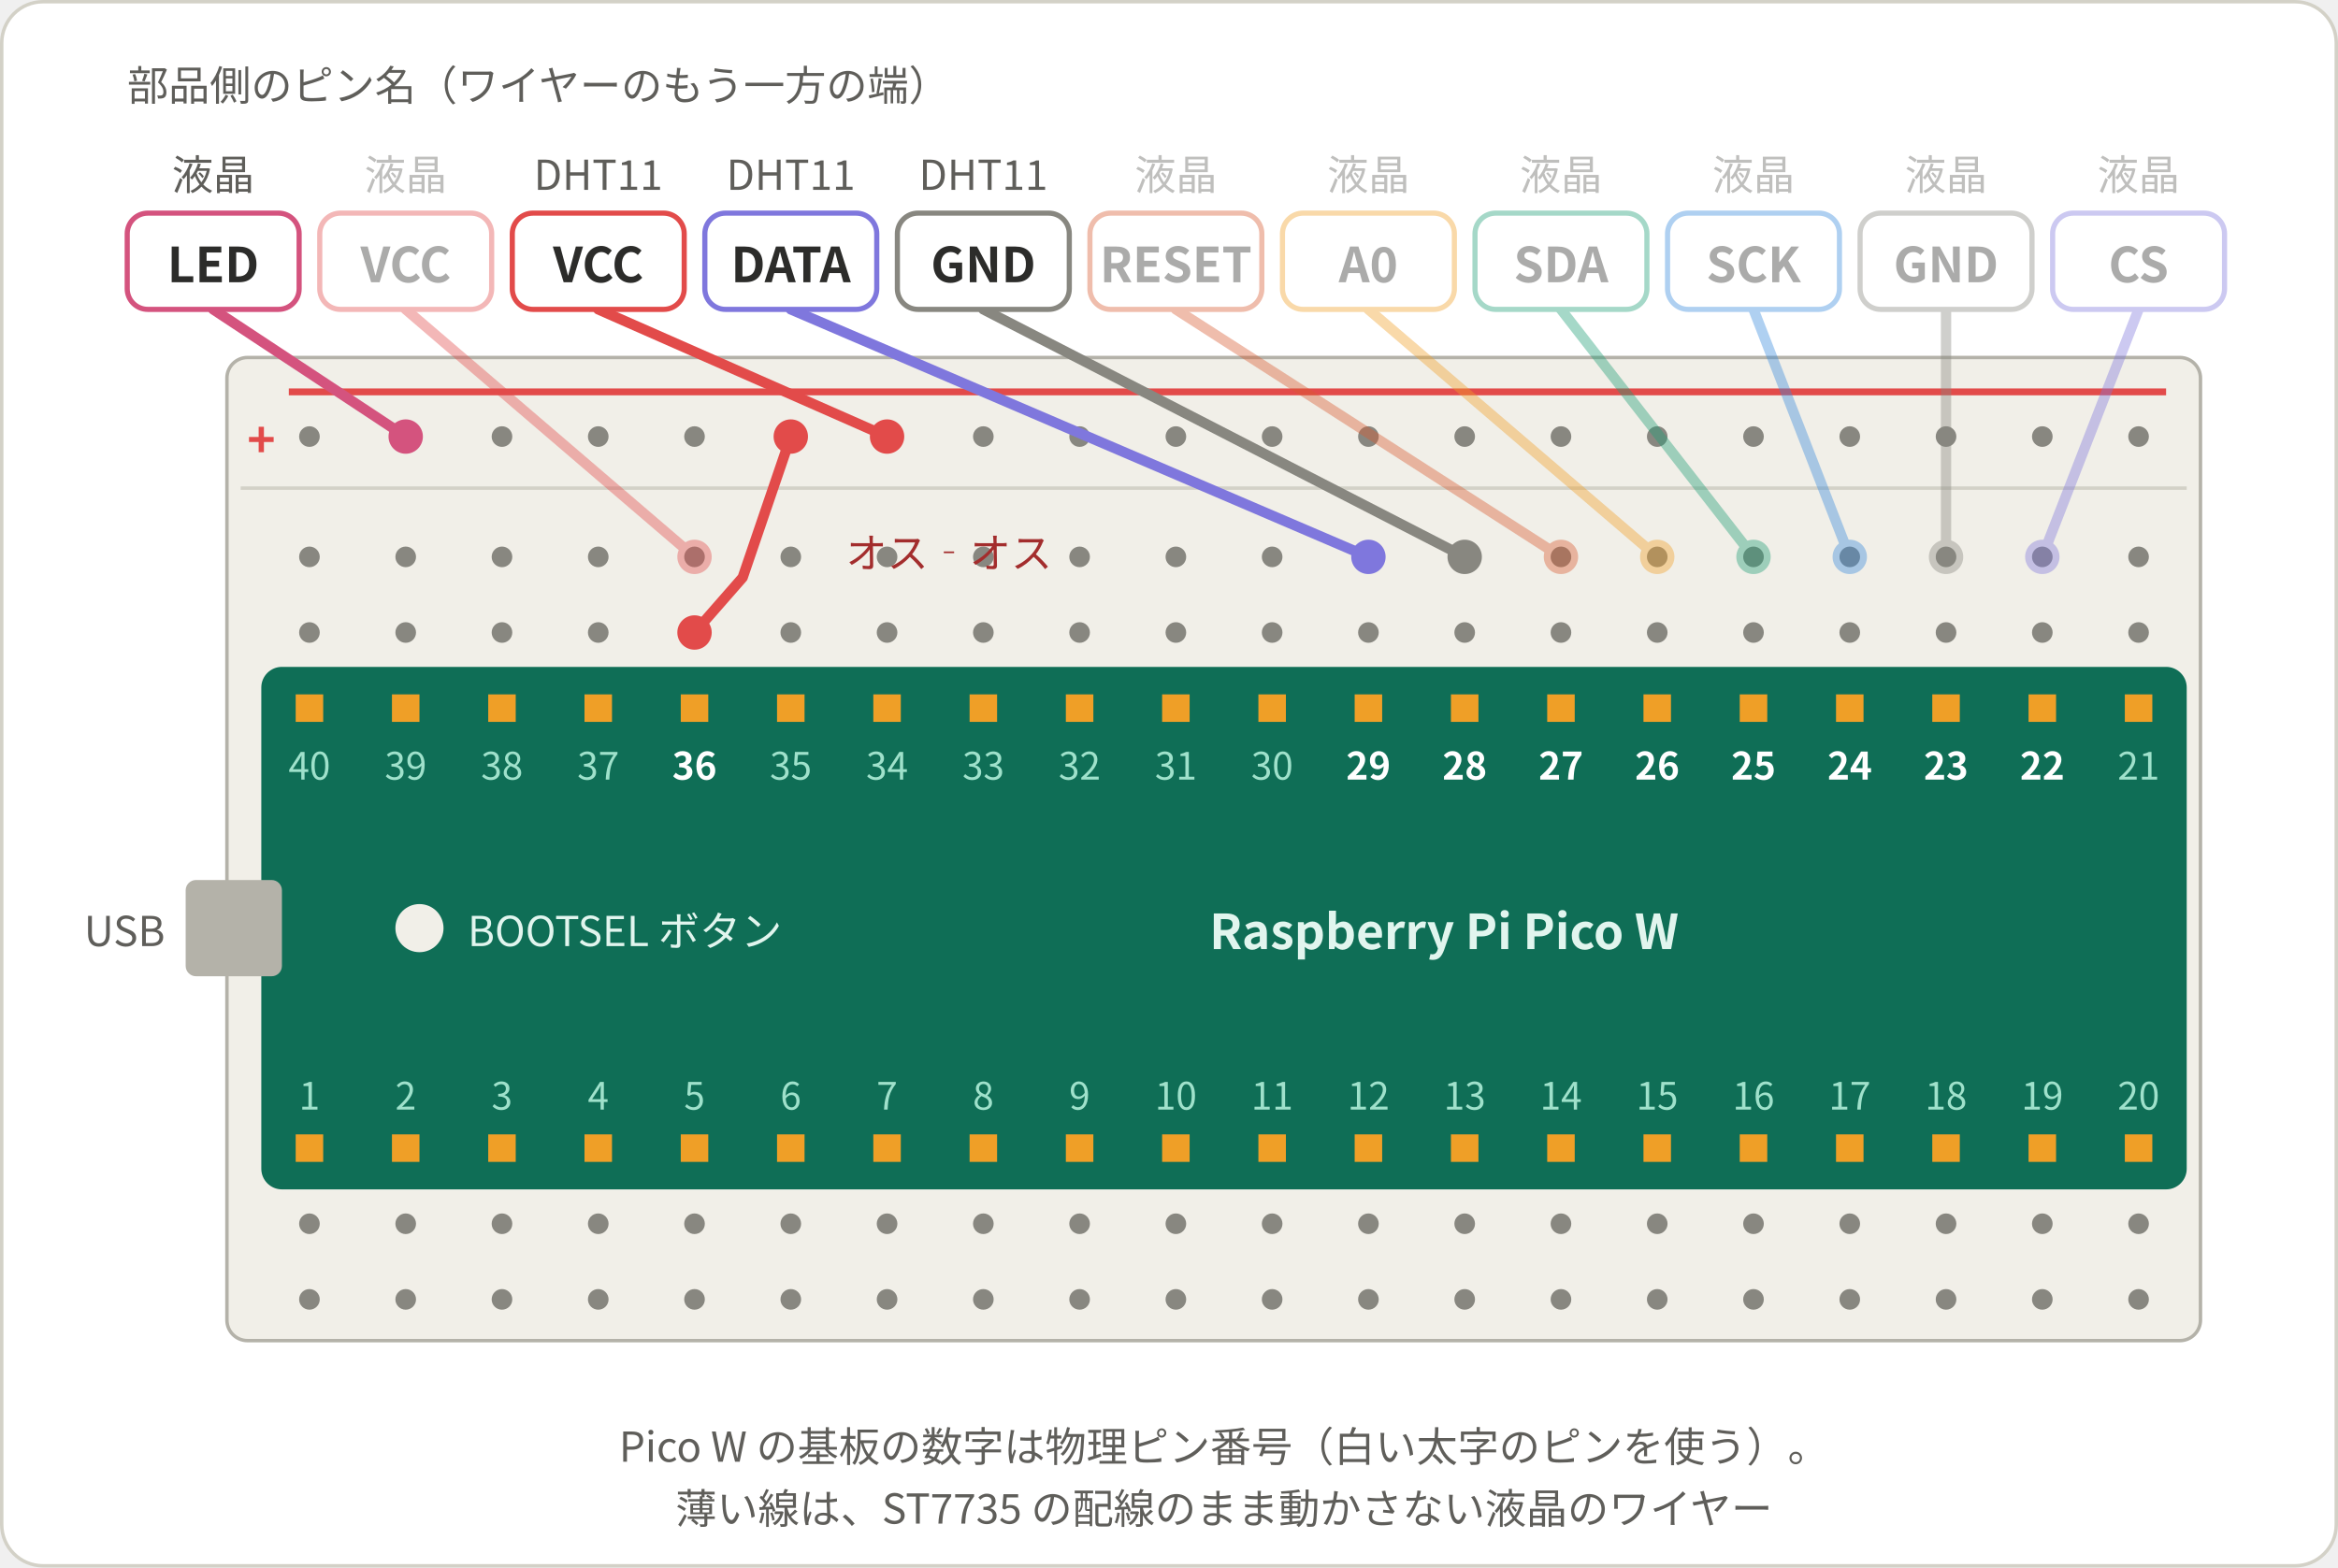
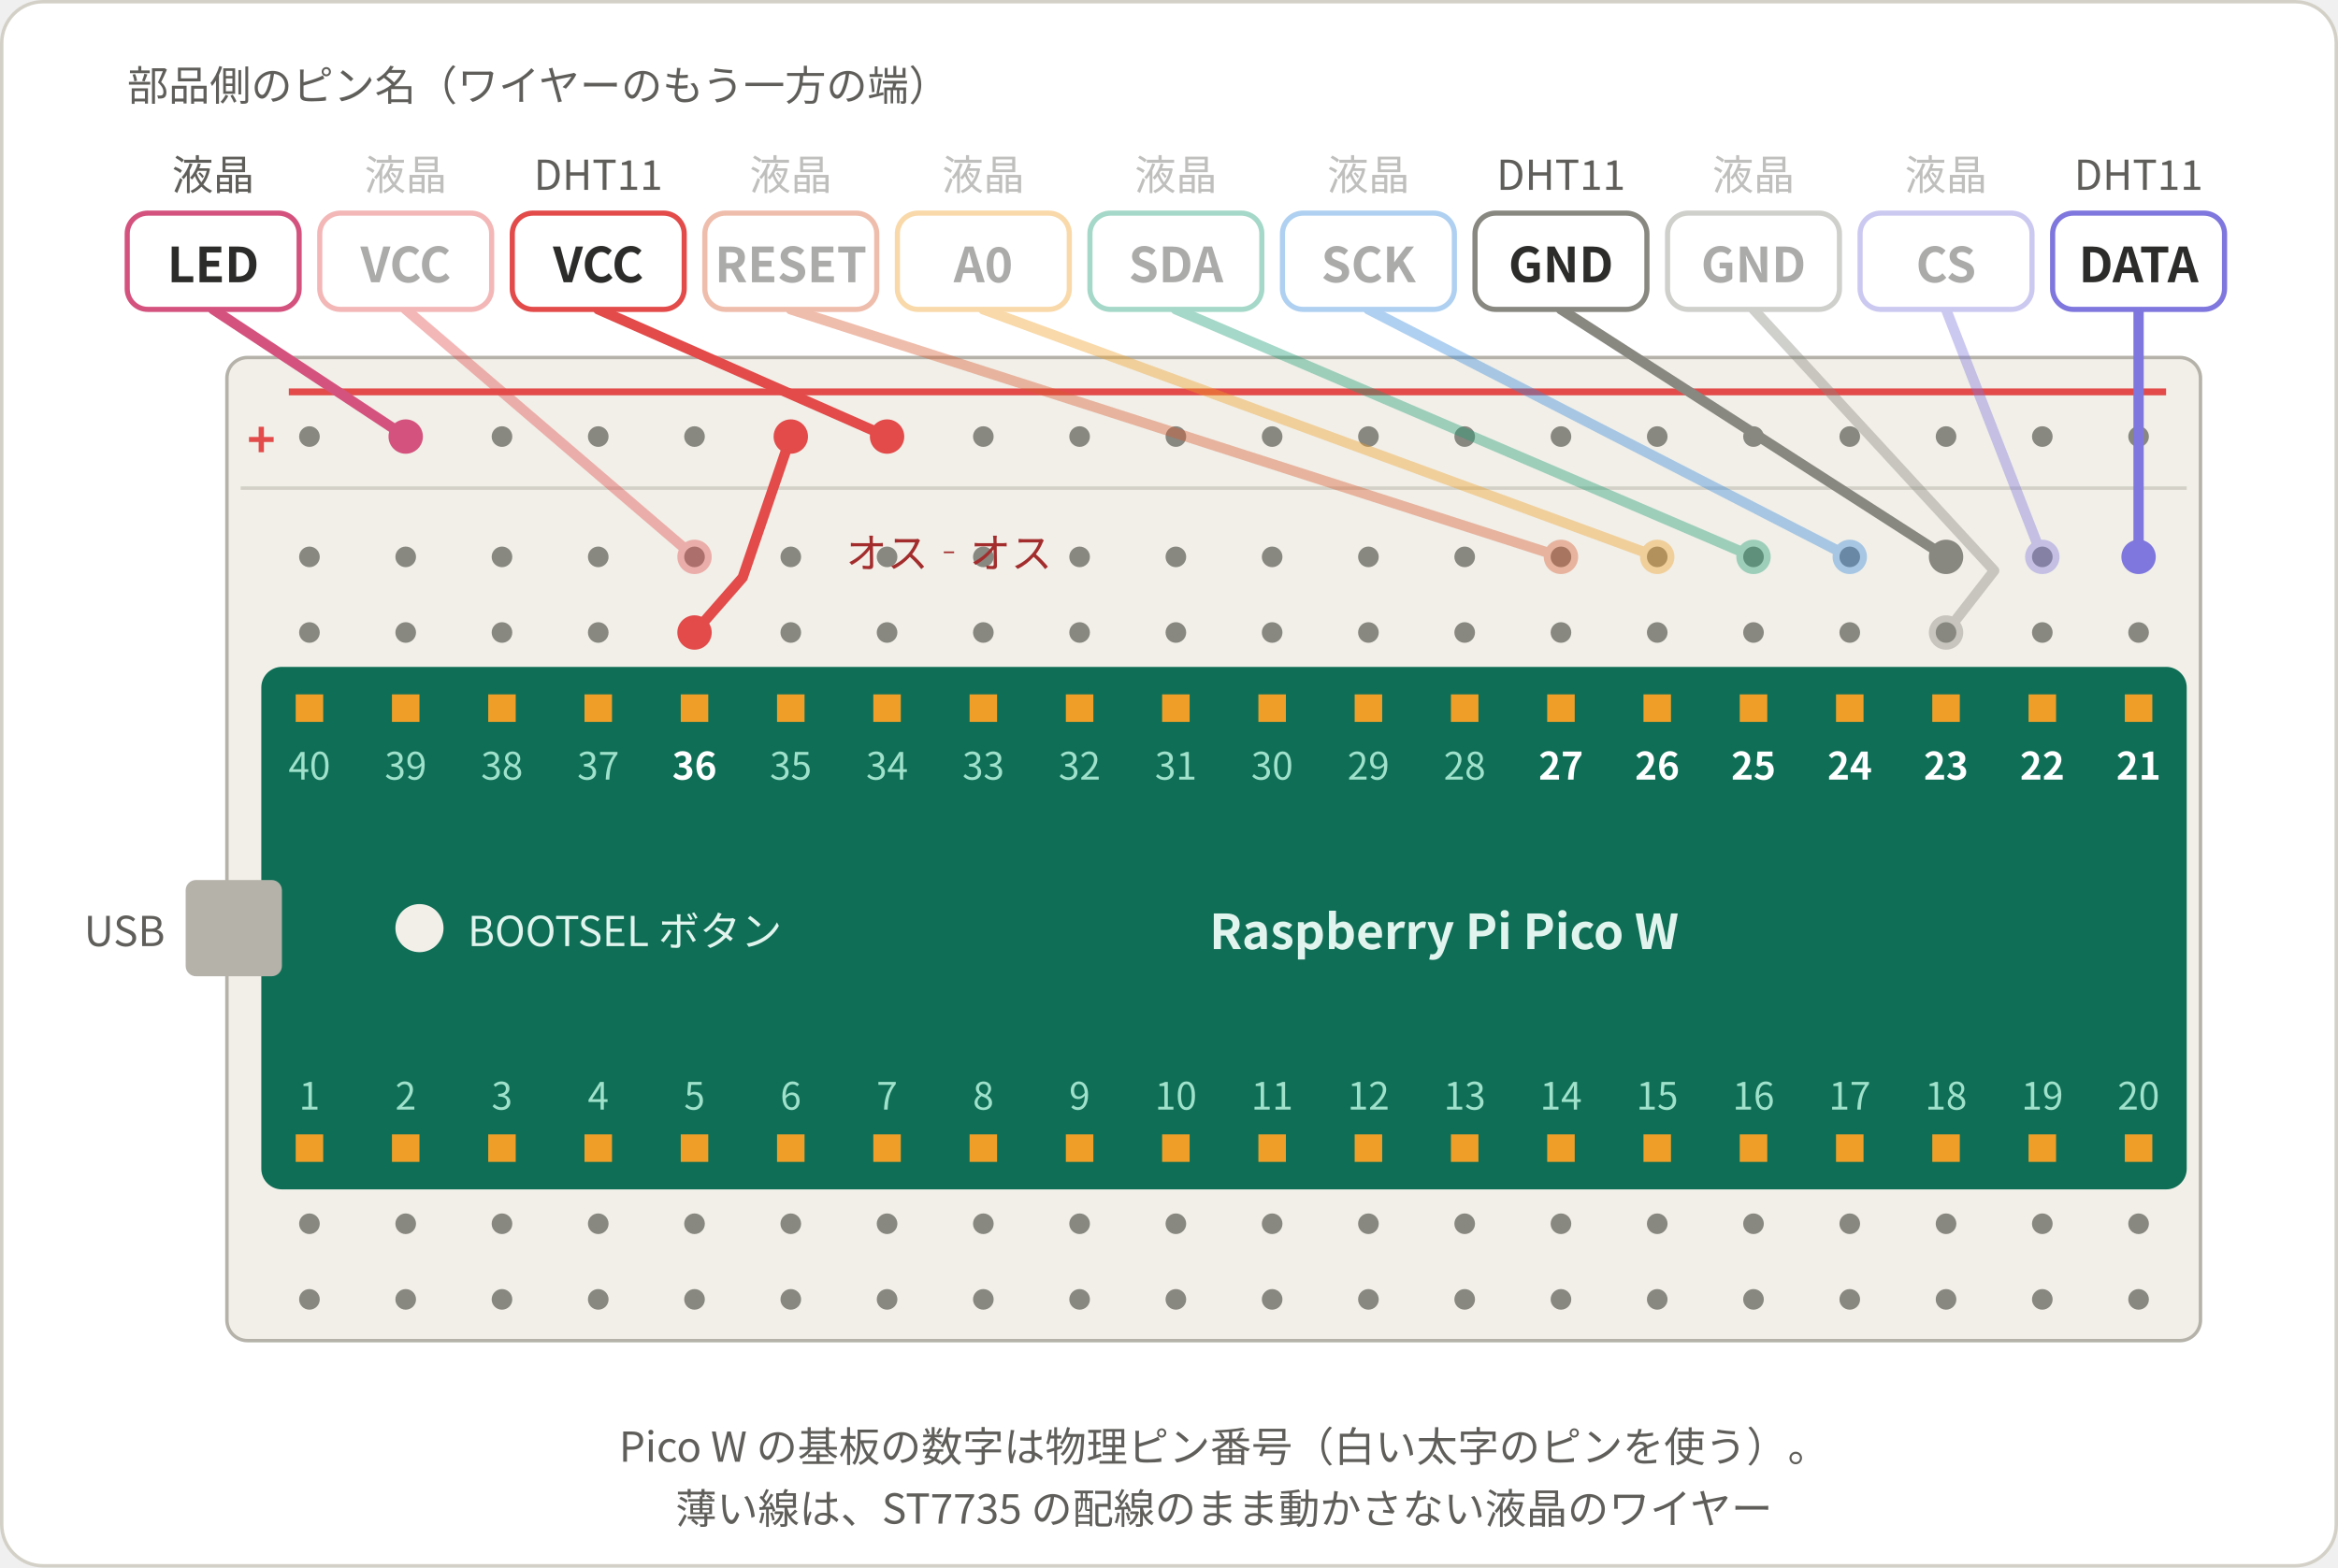
<svg xmlns="http://www.w3.org/2000/svg" width="680" height="456" viewBox="0 0 680 456" role="img">
  <style>text{font-family:'Hiragino Sans','Hiragino Kaku Gothic ProN','Noto Sans JP','Noto Sans CJK JP','Yu Gothic','Meiryo',sans-serif;fill:#2C2C2A}.t{font-size:14px}.ts{font-size:12px;fill:#5F5E5A}.th{font-size:14px;font-weight:600}.c{dominant-baseline:central}.m{text-anchor:middle}.e{text-anchor:end}</style>
  <rect x="0.5" y="0.5" width="679" height="455" rx="12" fill="#FFFFFF" stroke="#D3D1C7" />
  <text class="ts c" x="37" y="24">部品側のピン名（ワイヤーのもう一方の端）</text>
  <rect x="66" y="104" width="574" height="286" rx="6" fill="#F1EFE8" stroke="#B4B2A9" />
  <line x1="84" y1="114" x2="630" y2="114" stroke="#E24B4A" stroke-width="2" />
  <text class="th m c" x="76" y="127" style="fill:#E24B4A">+</text>
  <line x1="70" y1="142" x2="636" y2="142" stroke="#D3D1C7" stroke-width="1" />
  <circle cx="90" cy="127" r="3" fill="#888780" />
  <circle cx="90" cy="162" r="3" fill="#888780" />
  <circle cx="90" cy="184" r="3" fill="#888780" />
  <circle cx="90" cy="356" r="3" fill="#888780" />
  <circle cx="90" cy="378" r="3" fill="#888780" />
  <circle cx="118" cy="127" r="3" fill="#888780" />
  <circle cx="118" cy="162" r="3" fill="#888780" />
  <circle cx="118" cy="184" r="3" fill="#888780" />
  <circle cx="118" cy="356" r="3" fill="#888780" />
  <circle cx="118" cy="378" r="3" fill="#888780" />
  <circle cx="146" cy="127" r="3" fill="#888780" />
  <circle cx="146" cy="162" r="3" fill="#888780" />
  <circle cx="146" cy="184" r="3" fill="#888780" />
  <circle cx="146" cy="356" r="3" fill="#888780" />
  <circle cx="146" cy="378" r="3" fill="#888780" />
  <circle cx="174" cy="127" r="3" fill="#888780" />
  <circle cx="174" cy="162" r="3" fill="#888780" />
  <circle cx="174" cy="184" r="3" fill="#888780" />
  <circle cx="174" cy="356" r="3" fill="#888780" />
  <circle cx="174" cy="378" r="3" fill="#888780" />
  <circle cx="202" cy="127" r="3" fill="#888780" />
  <circle cx="202" cy="162" r="3" fill="#888780" />
  <circle cx="202" cy="184" r="3" fill="#888780" />
  <circle cx="202" cy="356" r="3" fill="#888780" />
  <circle cx="202" cy="378" r="3" fill="#888780" />
  <circle cx="230" cy="127" r="3" fill="#888780" />
  <circle cx="230" cy="162" r="3" fill="#888780" />
  <circle cx="230" cy="184" r="3" fill="#888780" />
  <circle cx="230" cy="356" r="3" fill="#888780" />
  <circle cx="230" cy="378" r="3" fill="#888780" />
  <circle cx="258" cy="127" r="3" fill="#888780" />
  <circle cx="258" cy="162" r="3" fill="#888780" />
  <circle cx="258" cy="184" r="3" fill="#888780" />
  <circle cx="258" cy="356" r="3" fill="#888780" />
  <circle cx="258" cy="378" r="3" fill="#888780" />
  <circle cx="286" cy="127" r="3" fill="#888780" />
  <circle cx="286" cy="162" r="3" fill="#888780" />
  <circle cx="286" cy="184" r="3" fill="#888780" />
  <circle cx="286" cy="356" r="3" fill="#888780" />
  <circle cx="286" cy="378" r="3" fill="#888780" />
  <circle cx="314" cy="127" r="3" fill="#888780" />
  <circle cx="314" cy="162" r="3" fill="#888780" />
  <circle cx="314" cy="184" r="3" fill="#888780" />
  <circle cx="314" cy="356" r="3" fill="#888780" />
  <circle cx="314" cy="378" r="3" fill="#888780" />
  <circle cx="342" cy="127" r="3" fill="#888780" />
  <circle cx="342" cy="162" r="3" fill="#888780" />
  <circle cx="342" cy="184" r="3" fill="#888780" />
  <circle cx="342" cy="356" r="3" fill="#888780" />
  <circle cx="342" cy="378" r="3" fill="#888780" />
  <circle cx="370" cy="127" r="3" fill="#888780" />
  <circle cx="370" cy="162" r="3" fill="#888780" />
  <circle cx="370" cy="184" r="3" fill="#888780" />
  <circle cx="370" cy="356" r="3" fill="#888780" />
  <circle cx="370" cy="378" r="3" fill="#888780" />
  <circle cx="398" cy="127" r="3" fill="#888780" />
  <circle cx="398" cy="162" r="3" fill="#888780" />
  <circle cx="398" cy="184" r="3" fill="#888780" />
  <circle cx="398" cy="356" r="3" fill="#888780" />
  <circle cx="398" cy="378" r="3" fill="#888780" />
  <circle cx="426" cy="127" r="3" fill="#888780" />
  <circle cx="426" cy="162" r="3" fill="#888780" />
  <circle cx="426" cy="184" r="3" fill="#888780" />
  <circle cx="426" cy="356" r="3" fill="#888780" />
  <circle cx="426" cy="378" r="3" fill="#888780" />
  <circle cx="454" cy="127" r="3" fill="#888780" />
  <circle cx="454" cy="162" r="3" fill="#888780" />
  <circle cx="454" cy="184" r="3" fill="#888780" />
  <circle cx="454" cy="356" r="3" fill="#888780" />
  <circle cx="454" cy="378" r="3" fill="#888780" />
  <circle cx="482" cy="127" r="3" fill="#888780" />
  <circle cx="482" cy="162" r="3" fill="#888780" />
  <circle cx="482" cy="184" r="3" fill="#888780" />
  <circle cx="482" cy="356" r="3" fill="#888780" />
  <circle cx="482" cy="378" r="3" fill="#888780" />
  <circle cx="510" cy="127" r="3" fill="#888780" />
  <circle cx="510" cy="162" r="3" fill="#888780" />
  <circle cx="510" cy="184" r="3" fill="#888780" />
  <circle cx="510" cy="356" r="3" fill="#888780" />
  <circle cx="510" cy="378" r="3" fill="#888780" />
  <circle cx="538" cy="127" r="3" fill="#888780" />
  <circle cx="538" cy="162" r="3" fill="#888780" />
  <circle cx="538" cy="184" r="3" fill="#888780" />
  <circle cx="538" cy="356" r="3" fill="#888780" />
  <circle cx="538" cy="378" r="3" fill="#888780" />
  <circle cx="566" cy="127" r="3" fill="#888780" />
  <circle cx="566" cy="162" r="3" fill="#888780" />
  <circle cx="566" cy="184" r="3" fill="#888780" />
  <circle cx="566" cy="356" r="3" fill="#888780" />
  <circle cx="566" cy="378" r="3" fill="#888780" />
  <circle cx="594" cy="127" r="3" fill="#888780" />
  <circle cx="594" cy="162" r="3" fill="#888780" />
  <circle cx="594" cy="184" r="3" fill="#888780" />
  <circle cx="594" cy="356" r="3" fill="#888780" />
  <circle cx="594" cy="378" r="3" fill="#888780" />
  <circle cx="622" cy="127" r="3" fill="#888780" />
  <circle cx="622" cy="162" r="3" fill="#888780" />
  <circle cx="622" cy="184" r="3" fill="#888780" />
  <circle cx="622" cy="356" r="3" fill="#888780" />
  <circle cx="622" cy="378" r="3" fill="#888780" />
  <rect x="76" y="194" width="560" height="152" rx="6" fill="#0F6E56" />
  <rect x="86" y="330" width="8" height="8" fill="#EF9F27" />
  <text class="m c" x="90" y="318" style="font-size:11px;fill:#9FE1CB">1</text>
  <rect x="114" y="330" width="8" height="8" fill="#EF9F27" />
  <text class="m c" x="118" y="318" style="font-size:11px;fill:#9FE1CB">2</text>
  <rect x="142" y="330" width="8" height="8" fill="#EF9F27" />
  <text class="m c" x="146" y="318" style="font-size:11px;fill:#9FE1CB">3</text>
  <rect x="170" y="330" width="8" height="8" fill="#EF9F27" />
  <text class="m c" x="174" y="318" style="font-size:11px;fill:#9FE1CB">4</text>
  <rect x="198" y="330" width="8" height="8" fill="#EF9F27" />
  <text class="m c" x="202" y="318" style="font-size:11px;fill:#9FE1CB">5</text>
  <rect x="226" y="330" width="8" height="8" fill="#EF9F27" />
  <text class="m c" x="230" y="318" style="font-size:11px;fill:#9FE1CB">6</text>
  <rect x="254" y="330" width="8" height="8" fill="#EF9F27" />
  <text class="m c" x="258" y="318" style="font-size:11px;fill:#9FE1CB">7</text>
  <rect x="282" y="330" width="8" height="8" fill="#EF9F27" />
  <text class="m c" x="286" y="318" style="font-size:11px;fill:#9FE1CB">8</text>
  <rect x="310" y="330" width="8" height="8" fill="#EF9F27" />
  <text class="m c" x="314" y="318" style="font-size:11px;fill:#9FE1CB">9</text>
  <rect x="338" y="330" width="8" height="8" fill="#EF9F27" />
  <text class="m c" x="342" y="318" style="font-size:11px;fill:#9FE1CB">10</text>
  <rect x="366" y="330" width="8" height="8" fill="#EF9F27" />
  <text class="m c" x="370" y="318" style="font-size:11px;fill:#9FE1CB">11</text>
  <rect x="394" y="330" width="8" height="8" fill="#EF9F27" />
  <text class="m c" x="398" y="318" style="font-size:11px;fill:#9FE1CB">12</text>
  <rect x="422" y="330" width="8" height="8" fill="#EF9F27" />
  <text class="m c" x="426" y="318" style="font-size:11px;fill:#9FE1CB">13</text>
  <rect x="450" y="330" width="8" height="8" fill="#EF9F27" />
  <text class="m c" x="454" y="318" style="font-size:11px;fill:#9FE1CB">14</text>
  <rect x="478" y="330" width="8" height="8" fill="#EF9F27" />
  <text class="m c" x="482" y="318" style="font-size:11px;fill:#9FE1CB">15</text>
  <rect x="506" y="330" width="8" height="8" fill="#EF9F27" />
  <text class="m c" x="510" y="318" style="font-size:11px;fill:#9FE1CB">16</text>
  <rect x="534" y="330" width="8" height="8" fill="#EF9F27" />
  <text class="m c" x="538" y="318" style="font-size:11px;fill:#9FE1CB">17</text>
  <rect x="562" y="330" width="8" height="8" fill="#EF9F27" />
  <text class="m c" x="566" y="318" style="font-size:11px;fill:#9FE1CB">18</text>
  <rect x="590" y="330" width="8" height="8" fill="#EF9F27" />
  <text class="m c" x="594" y="318" style="font-size:11px;fill:#9FE1CB">19</text>
  <rect x="618" y="330" width="8" height="8" fill="#EF9F27" />
  <text class="m c" x="622" y="318" style="font-size:11px;fill:#9FE1CB">20</text>
  <rect x="618" y="202" width="8" height="8" fill="#EF9F27" />
-   <text class="m c" x="622" y="222" style="font-size:11px;fill:#9FE1CB">21</text>
+   <text class="m c" x="622" y="222" style="font-size:11px;font-weight:600;fill:#FFFFFF">21</text>
  <rect x="590" y="202" width="8" height="8" fill="#EF9F27" />
  <text class="m c" x="594" y="222" style="font-size:11px;font-weight:600;fill:#FFFFFF">22</text>
  <rect x="562" y="202" width="8" height="8" fill="#EF9F27" />
  <text class="m c" x="566" y="222" style="font-size:11px;font-weight:600;fill:#FFFFFF">23</text>
  <rect x="534" y="202" width="8" height="8" fill="#EF9F27" />
  <text class="m c" x="538" y="222" style="font-size:11px;font-weight:600;fill:#FFFFFF">24</text>
  <rect x="506" y="202" width="8" height="8" fill="#EF9F27" />
  <text class="m c" x="510" y="222" style="font-size:11px;font-weight:600;fill:#FFFFFF">25</text>
  <rect x="478" y="202" width="8" height="8" fill="#EF9F27" />
  <text class="m c" x="482" y="222" style="font-size:11px;font-weight:600;fill:#FFFFFF">26</text>
  <rect x="450" y="202" width="8" height="8" fill="#EF9F27" />
  <text class="m c" x="454" y="222" style="font-size:11px;font-weight:600;fill:#FFFFFF">27</text>
  <rect x="422" y="202" width="8" height="8" fill="#EF9F27" />
-   <text class="m c" x="426" y="222" style="font-size:11px;font-weight:600;fill:#FFFFFF">28</text>
+   <text class="m c" x="426" y="222" style="font-size:11px;fill:#9FE1CB">28</text>
  <rect x="394" y="202" width="8" height="8" fill="#EF9F27" />
-   <text class="m c" x="398" y="222" style="font-size:11px;font-weight:600;fill:#FFFFFF">29</text>
+   <text class="m c" x="398" y="222" style="font-size:11px;fill:#9FE1CB">29</text>
  <rect x="366" y="202" width="8" height="8" fill="#EF9F27" />
  <text class="m c" x="370" y="222" style="font-size:11px;fill:#9FE1CB">30</text>
  <rect x="338" y="202" width="8" height="8" fill="#EF9F27" />
  <text class="m c" x="342" y="222" style="font-size:11px;fill:#9FE1CB">31</text>
  <rect x="310" y="202" width="8" height="8" fill="#EF9F27" />
  <text class="m c" x="314" y="222" style="font-size:11px;fill:#9FE1CB">32</text>
  <rect x="282" y="202" width="8" height="8" fill="#EF9F27" />
  <text class="m c" x="286" y="222" style="font-size:11px;fill:#9FE1CB">33</text>
  <rect x="254" y="202" width="8" height="8" fill="#EF9F27" />
  <text class="m c" x="258" y="222" style="font-size:11px;fill:#9FE1CB">34</text>
  <rect x="226" y="202" width="8" height="8" fill="#EF9F27" />
  <text class="m c" x="230" y="222" style="font-size:11px;fill:#9FE1CB">35</text>
  <rect x="198" y="202" width="8" height="8" fill="#EF9F27" />
  <text class="m c" x="202" y="222" style="font-size:11px;font-weight:600;fill:#FFFFFF">36</text>
  <rect x="170" y="202" width="8" height="8" fill="#EF9F27" />
  <text class="m c" x="174" y="222" style="font-size:11px;fill:#9FE1CB">37</text>
  <rect x="142" y="202" width="8" height="8" fill="#EF9F27" />
  <text class="m c" x="146" y="222" style="font-size:11px;fill:#9FE1CB">38</text>
  <rect x="114" y="202" width="8" height="8" fill="#EF9F27" />
  <text class="m c" x="118" y="222" style="font-size:11px;fill:#9FE1CB">39</text>
  <rect x="86" y="202" width="8" height="8" fill="#EF9F27" />
  <text class="m c" x="90" y="222" style="font-size:11px;fill:#9FE1CB">40</text>
  <rect x="54" y="256" width="28" height="28" rx="3" fill="#B4B2A9" />
  <text class="ts e c" x="48" y="270">USB</text>
  <circle cx="122" cy="270" r="7" fill="#F1EFE8" />
  <text class="ts c" x="136" y="270" style="fill:#E1F5EE">BOOTSEL ボタン</text>
  <text class="th m c" x="420" y="270" style="fill:#E1F5EE">Raspberry Pi Pico W</text>
  <path d="M202 184 L216 168 L230 127" fill="none" stroke="#E24B4A" stroke-width="3" stroke-linecap="round" stroke-linejoin="round" />
  <circle cx="202" cy="184" r="5" fill="#E24B4A" />
  <circle cx="230" cy="127" r="5" fill="#E24B4A" />
  <g>
    <path d="M118 127 L62 90" fill="none" stroke="#D4537E" stroke-width="3" stroke-linecap="round" stroke-linejoin="round" />
    <circle cx="118" cy="127" r="5" fill="#D4537E" />
    <rect x="37" y="62" width="50" height="28" rx="6" fill="#FFFFFF" stroke="#D4537E" stroke-width="1.5" />
    <text class="th m c" x="62" y="76">LED</text>
    <text class="ts m c" x="62" y="50">液晶</text>
  </g>
  <g opacity="0.4">
    <path d="M202 162 L118 90" fill="none" stroke="#E24B4A" stroke-width="3" stroke-linecap="round" stroke-linejoin="round" />
    <circle cx="202" cy="162" r="5" fill="#E24B4A" />
    <rect x="93" y="62" width="50" height="28" rx="6" fill="#FFFFFF" stroke="#E24B4A" stroke-width="1.5" />
    <text class="th m c" x="118" y="76">VCC</text>
    <text class="ts m c" x="118" y="50">液晶</text>
  </g>
  <g>
    <path d="M258 127 L174 90" fill="none" stroke="#E24B4A" stroke-width="3" stroke-linecap="round" stroke-linejoin="round" />
    <circle cx="258" cy="127" r="5" fill="#E24B4A" />
    <rect x="149" y="62" width="50" height="28" rx="6" fill="#FFFFFF" stroke="#E24B4A" stroke-width="1.5" />
    <text class="th m c" x="174" y="76">VCC</text>
    <text class="ts m c" x="174" y="50">DHT11</text>
  </g>
-   <g>
-     <path d="M398 162 L230 90" fill="none" stroke="#7F77DD" stroke-width="3" stroke-linecap="round" stroke-linejoin="round" />
-     <circle cx="398" cy="162" r="5" fill="#7F77DD" />
-     <rect x="205" y="62" width="50" height="28" rx="6" fill="#FFFFFF" stroke="#7F77DD" stroke-width="1.5" />
-     <text class="th m c" x="230" y="76">DATA</text>
-     <text class="ts m c" x="230" y="50">DHT11</text>
-   </g>
-   <g>
-     <path d="M426 162 L286 90" fill="none" stroke="#888780" stroke-width="3" stroke-linecap="round" stroke-linejoin="round" />
-     <circle cx="426" cy="162" r="5" fill="#888780" />
-     <rect x="261" y="62" width="50" height="28" rx="6" fill="#FFFFFF" stroke="#888780" stroke-width="1.5" />
-     <text class="th m c" x="286" y="76">GND</text>
-     <text class="ts m c" x="286" y="50">DHT11</text>
-   </g>
-   <g opacity="0.4">
-     <path d="M454 162 L342 90" fill="none" stroke="#D85A30" stroke-width="3" stroke-linecap="round" stroke-linejoin="round" />
+   <g opacity="0.4">
+     <path d="M454 162 L230 90" fill="none" stroke="#D85A30" stroke-width="3" stroke-linecap="round" stroke-linejoin="round" />
    <circle cx="454" cy="162" r="5" fill="#D85A30" />
-     <rect x="317" y="62" width="50" height="28" rx="6" fill="#FFFFFF" stroke="#D85A30" stroke-width="1.5" />
-     <text class="th m c" x="342" y="76">RESET</text>
+     <rect x="205" y="62" width="50" height="28" rx="6" fill="#FFFFFF" stroke="#D85A30" stroke-width="1.5" />
+     <text class="th m c" x="230" y="76">RESET</text>
+     <text class="ts m c" x="230" y="50">液晶</text>
+   </g>
+   <g opacity="0.4">
+     <path d="M482 162 L286 90" fill="none" stroke="#EF9F27" stroke-width="3" stroke-linecap="round" stroke-linejoin="round" />
+     <circle cx="482" cy="162" r="5" fill="#EF9F27" />
+     <rect x="261" y="62" width="50" height="28" rx="6" fill="#FFFFFF" stroke="#EF9F27" stroke-width="1.5" />
+     <text class="th m c" x="286" y="76">A0</text>
+     <text class="ts m c" x="286" y="50">液晶</text>
+   </g>
+   <g opacity="0.4">
+     <path d="M510 162 L342 90" fill="none" stroke="#1D9E75" stroke-width="3" stroke-linecap="round" stroke-linejoin="round" />
+     <circle cx="510" cy="162" r="5" fill="#1D9E75" />
+     <rect x="317" y="62" width="50" height="28" rx="6" fill="#FFFFFF" stroke="#1D9E75" stroke-width="1.5" />
+     <text class="th m c" x="342" y="76">SDA</text>
    <text class="ts m c" x="342" y="50">液晶</text>
  </g>
  <g opacity="0.4">
-     <path d="M482 162 L398 90" fill="none" stroke="#EF9F27" stroke-width="3" stroke-linecap="round" stroke-linejoin="round" />
-     <circle cx="482" cy="162" r="5" fill="#EF9F27" />
-     <rect x="373" y="62" width="50" height="28" rx="6" fill="#FFFFFF" stroke="#EF9F27" stroke-width="1.5" />
-     <text class="th m c" x="398" y="76">A0</text>
+     <path d="M538 162 L398 90" fill="none" stroke="#378ADD" stroke-width="3" stroke-linecap="round" stroke-linejoin="round" />
+     <circle cx="538" cy="162" r="5" fill="#378ADD" />
+     <rect x="373" y="62" width="50" height="28" rx="6" fill="#FFFFFF" stroke="#378ADD" stroke-width="1.5" />
+     <text class="th m c" x="398" y="76">SCK</text>
    <text class="ts m c" x="398" y="50">液晶</text>
  </g>
-   <g opacity="0.4">
-     <path d="M510 162 L454 90" fill="none" stroke="#1D9E75" stroke-width="3" stroke-linecap="round" stroke-linejoin="round" />
-     <circle cx="510" cy="162" r="5" fill="#1D9E75" />
-     <rect x="429" y="62" width="50" height="28" rx="6" fill="#FFFFFF" stroke="#1D9E75" stroke-width="1.5" />
-     <text class="th m c" x="454" y="76">SDA</text>
-     <text class="ts m c" x="454" y="50">液晶</text>
-   </g>
-   <g opacity="0.4">
-     <path d="M538 162 L510 90" fill="none" stroke="#378ADD" stroke-width="3" stroke-linecap="round" stroke-linejoin="round" />
-     <circle cx="538" cy="162" r="5" fill="#378ADD" />
-     <rect x="485" y="62" width="50" height="28" rx="6" fill="#FFFFFF" stroke="#378ADD" stroke-width="1.5" />
-     <text class="th m c" x="510" y="76">SCK</text>
+   <g>
+     <path d="M566 162 L454 90" fill="none" stroke="#888780" stroke-width="3" stroke-linecap="round" stroke-linejoin="round" />
+     <circle cx="566" cy="162" r="5" fill="#888780" />
+     <rect x="429" y="62" width="50" height="28" rx="6" fill="#FFFFFF" stroke="#888780" stroke-width="1.5" />
+     <text class="th m c" x="454" y="76">GND</text>
+     <text class="ts m c" x="454" y="50">DHT11</text>
+   </g>
+   <g opacity="0.4">
+     <path d="M566 184 L580 166 L510 90" fill="none" stroke="#888780" stroke-width="3" stroke-linecap="round" stroke-linejoin="round" />
+     <circle cx="566" cy="184" r="5" fill="#888780" />
+     <rect x="485" y="62" width="50" height="28" rx="6" fill="#FFFFFF" stroke="#888780" stroke-width="1.5" />
+     <text class="th m c" x="510" y="76">GND</text>
    <text class="ts m c" x="510" y="50">液晶</text>
  </g>
  <g opacity="0.4">
-     <path d="M566 162 L566 90" fill="none" stroke="#888780" stroke-width="3" stroke-linecap="round" stroke-linejoin="round" />
-     <circle cx="566" cy="162" r="5" fill="#888780" />
-     <rect x="541" y="62" width="50" height="28" rx="6" fill="#FFFFFF" stroke="#888780" stroke-width="1.5" />
-     <text class="th m c" x="566" y="76">GND</text>
+     <path d="M594 162 L566 90" fill="none" stroke="#7F77DD" stroke-width="3" stroke-linecap="round" stroke-linejoin="round" />
+     <circle cx="594" cy="162" r="5" fill="#7F77DD" />
+     <rect x="541" y="62" width="50" height="28" rx="6" fill="#FFFFFF" stroke="#7F77DD" stroke-width="1.5" />
+     <text class="th m c" x="566" y="76">CS</text>
    <text class="ts m c" x="566" y="50">液晶</text>
  </g>
-   <g opacity="0.4">
-     <path d="M594 162 L622 90" fill="none" stroke="#7F77DD" stroke-width="3" stroke-linecap="round" stroke-linejoin="round" />
-     <circle cx="594" cy="162" r="5" fill="#7F77DD" />
+   <g>
+     <path d="M622 162 L622 90" fill="none" stroke="#7F77DD" stroke-width="3" stroke-linecap="round" stroke-linejoin="round" />
+     <circle cx="622" cy="162" r="5" fill="#7F77DD" />
    <rect x="597" y="62" width="50" height="28" rx="6" fill="#FFFFFF" stroke="#7F77DD" stroke-width="1.5" />
-     <text class="th m c" x="622" y="76">CS</text>
-     <text class="ts m c" x="622" y="50">液晶</text>
+     <text class="th m c" x="622" y="76">DATA</text>
+     <text class="ts m c" x="622" y="50">DHT11</text>
  </g>
  <text class="ts c" x="246" y="160" style="fill:#A32D2D">オス‐オス</text>
  <text class="ts m c" x="356" y="420">Pico W の基板の数字は物理ピン番号（白い太字のピンを使う）。</text>
  <text class="ts m c" x="356" y="438">薄い線は、ST7735 の配線のまま動かさない液晶のワイヤー</text>
</svg>
